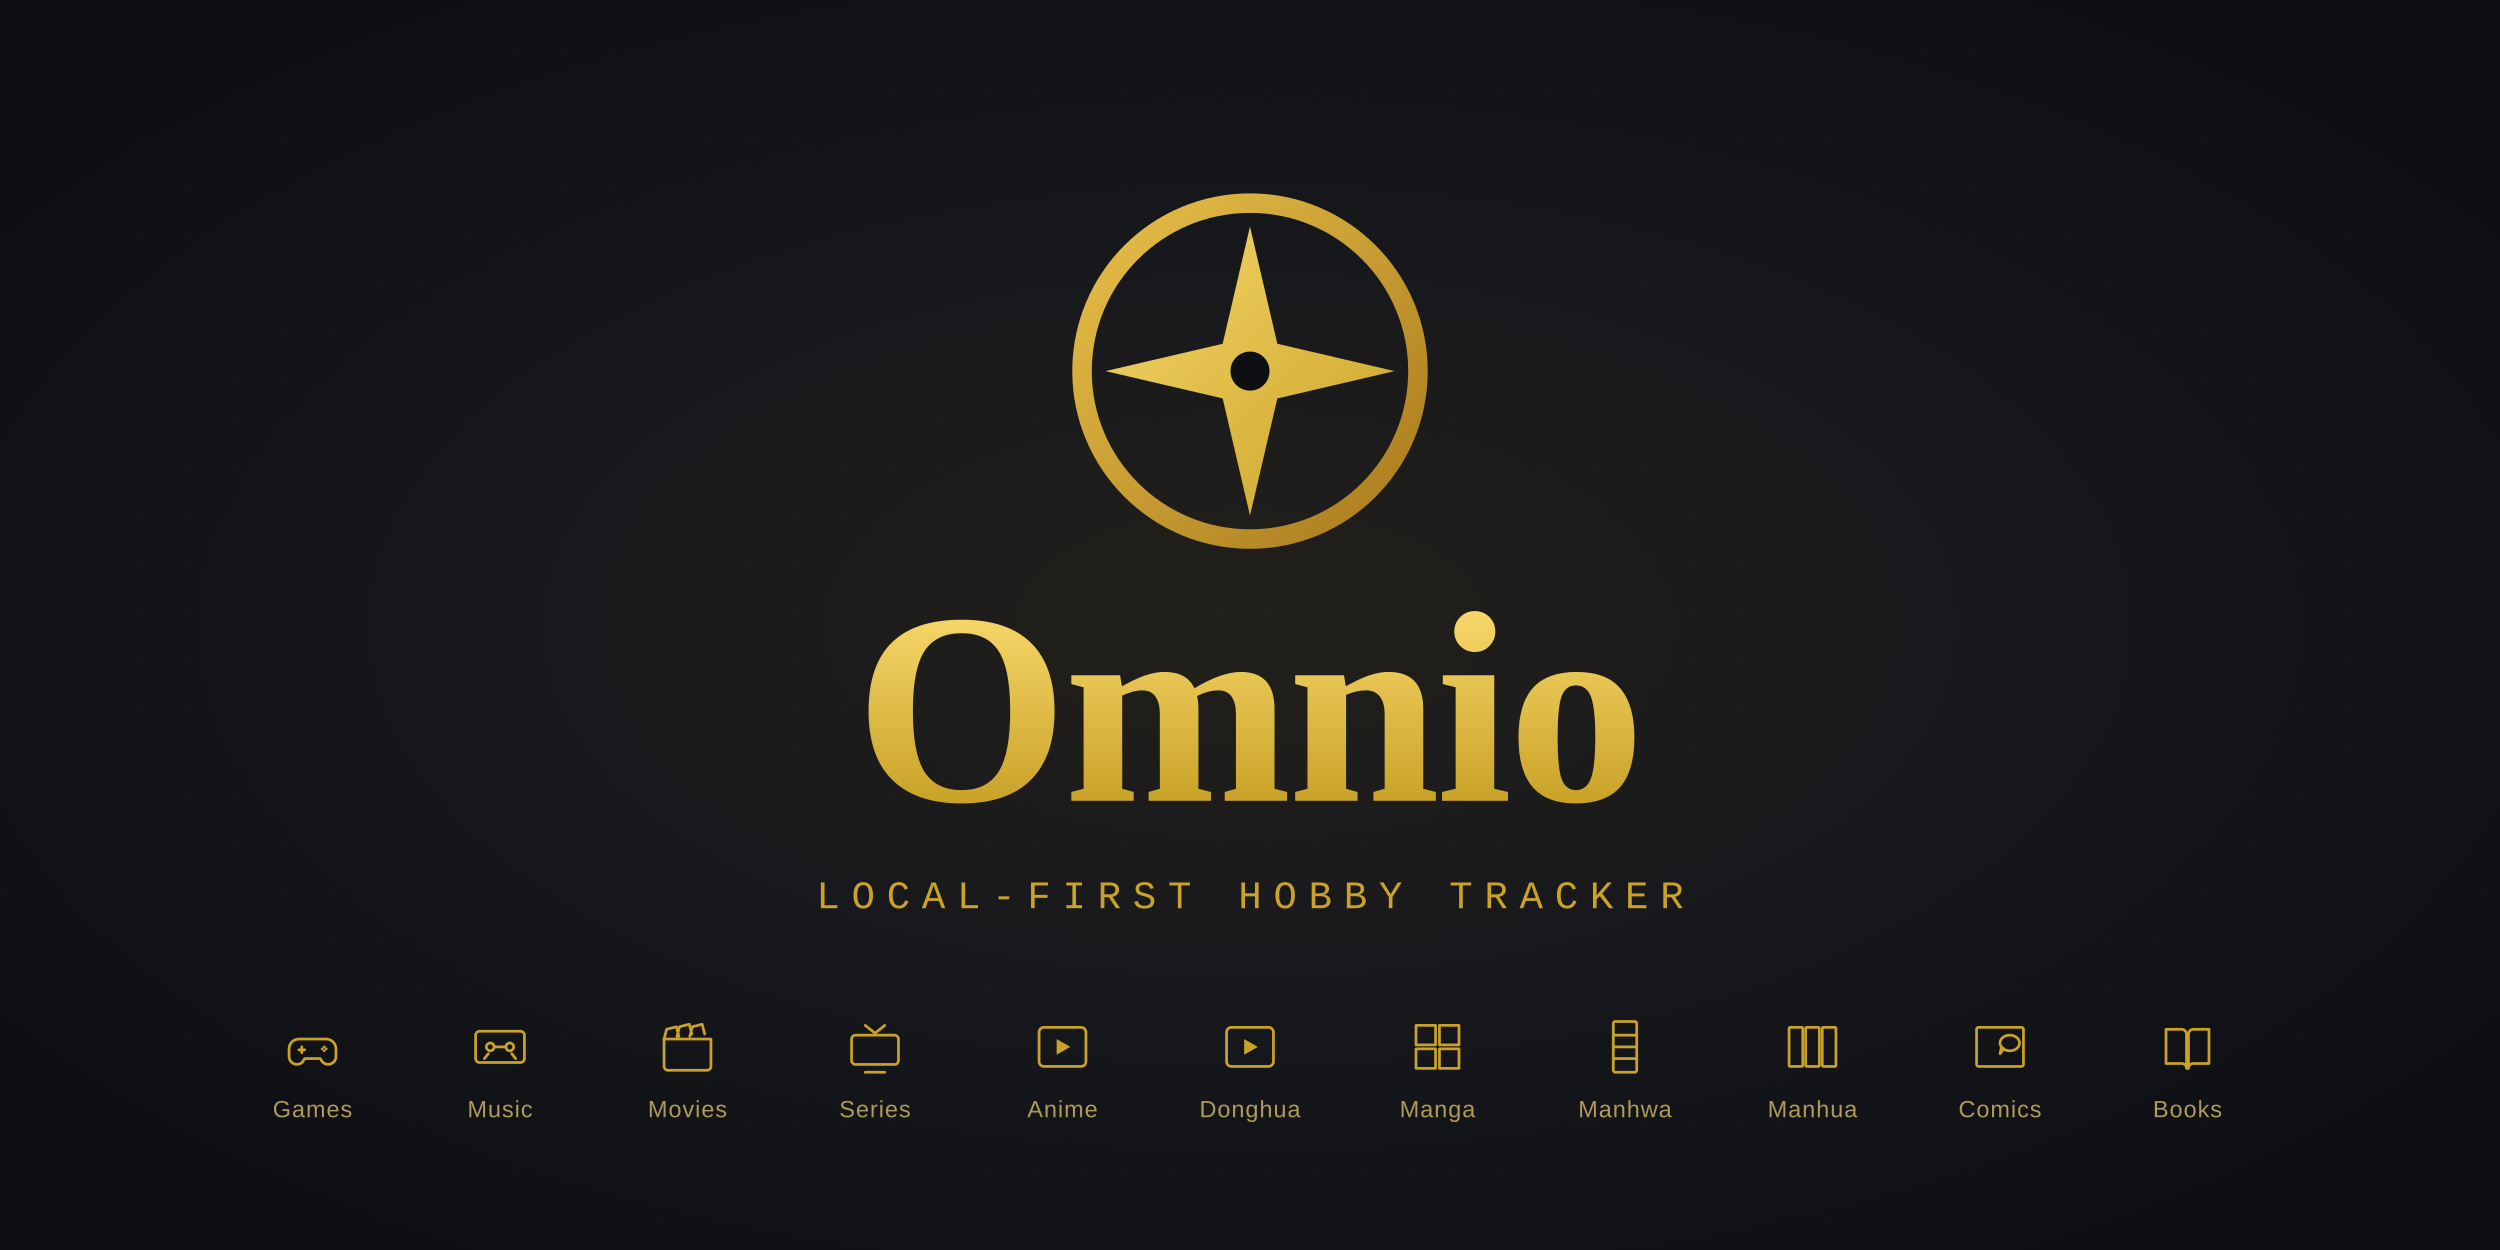
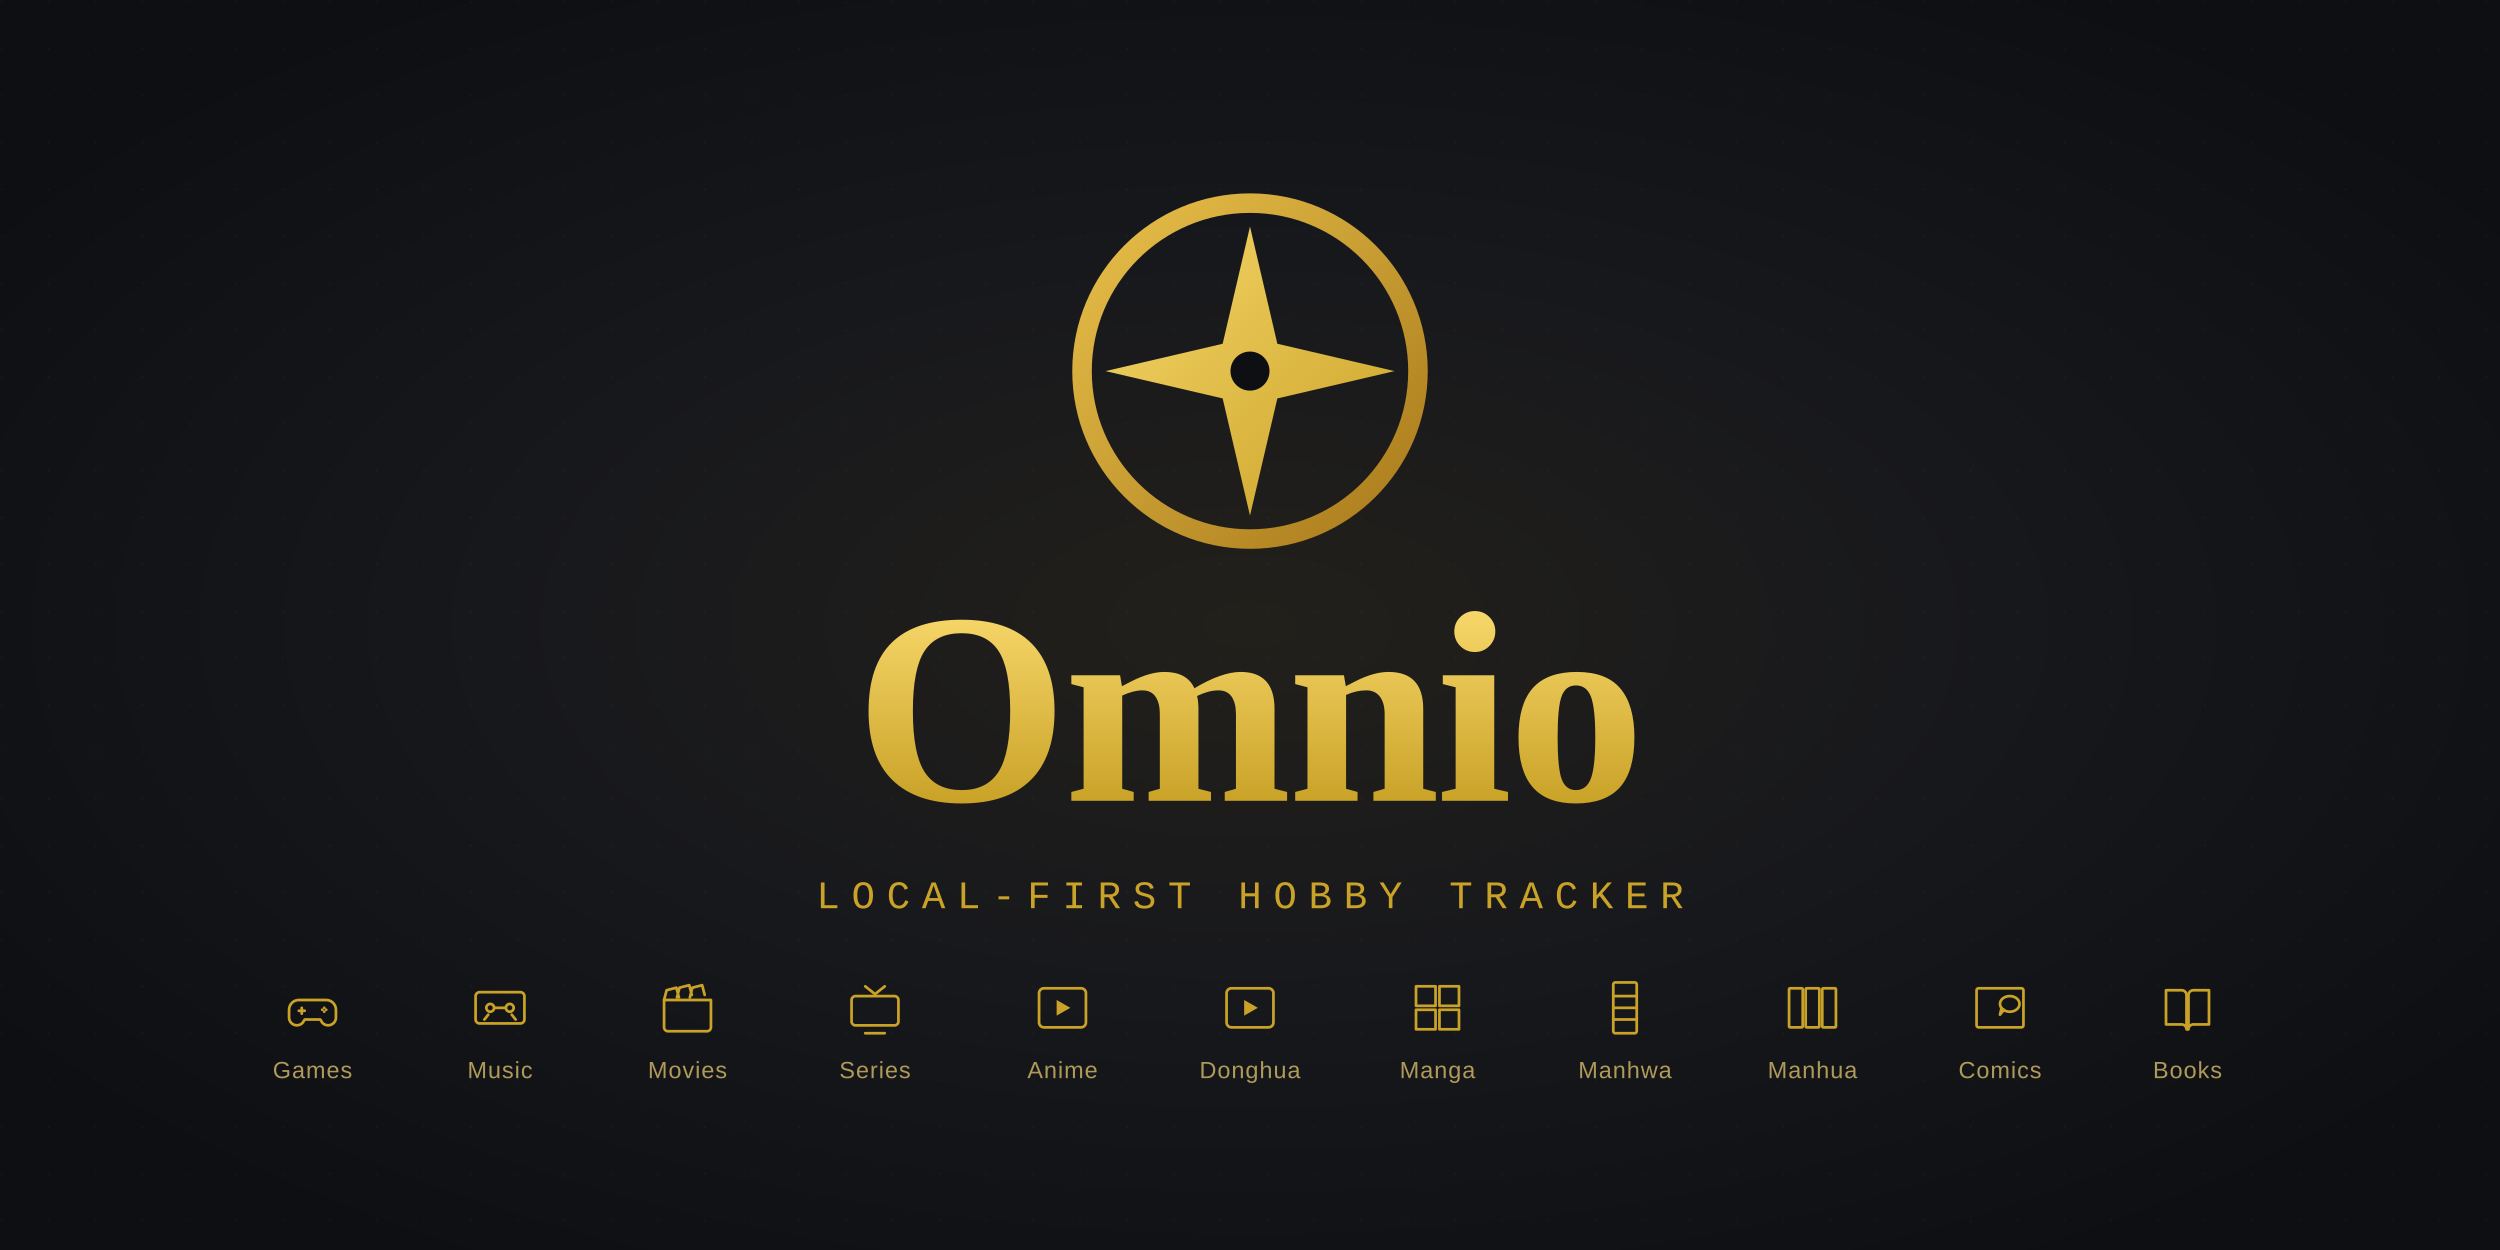
<svg xmlns="http://www.w3.org/2000/svg" viewBox="0 0 1280 640" role="img" aria-label="Omnio — local-first hobby tracker">
  <defs>
    <radialGradient id="bg" cx="0.5" cy="0.5" r="0.6">
      <stop offset="0" stop-color="#22201b" />
      <stop offset="0.5" stop-color="#17181c" />
      <stop offset="1" stop-color="#0e0f12" />
    </radialGradient>
    <linearGradient id="ring" x1="0" y1="0" x2="1" y2="1">
      <stop offset="0" stop-color="#e8c04a" />
      <stop offset="1" stop-color="#a8791b" />
    </linearGradient>
    <linearGradient id="star" x1="0" y1="0" x2="1" y2="1">
      <stop offset="0" stop-color="#f7d76a" />
      <stop offset="1" stop-color="#c9a227" />
    </linearGradient>
    <linearGradient id="wordmark" x1="0" y1="0" x2="0" y2="1">
      <stop offset="0" stop-color="#f7d76a" />
      <stop offset="1" stop-color="#c9a227" />
    </linearGradient>
    <pattern id="dots" x="0" y="0" width="24" height="24" patternUnits="userSpaceOnUse">
      <circle cx="1" cy="1" r="0.6" fill="#ffffff" fill-opacity="0.025" />
    </pattern>
    <symbol id="i-controller" viewBox="0 0 32 32">
      <g fill="none" stroke="currentColor" stroke-width="1.4" stroke-linecap="round" stroke-linejoin="round">
        <path d="M9 12h14a5 5 0 0 1 5 5v4a4 4 0 0 1-7 2.6L20 22h-8l-1 1.6A4 4 0 0 1 4 21v-4a5 5 0 0 1 5-5z" />
        <path d="M10.5 16v3M9 17.5h3M21 17h.01M23 17h.01M22 16h.01M22 18h.01" />
      </g>
    </symbol>
    <symbol id="i-cassette" viewBox="0 0 32 32">
      <g fill="none" stroke="currentColor" stroke-width="1.4" stroke-linecap="round" stroke-linejoin="round">
        <rect x="3.5" y="8" width="25" height="16" rx="2" />
        <circle cx="11" cy="16" r="2" />
        <circle cx="21" cy="16" r="2" />
        <path d="M13 16h6" />
        <path d="M8 22l2-2.5M24 22l-2-2.5" />
      </g>
    </symbol>
    <symbol id="i-clapper" viewBox="0 0 32 32">
      <g fill="none" stroke="currentColor" stroke-width="1.4" stroke-linecap="round" stroke-linejoin="round">
        <path d="M4 12h24v14a2 2 0 0 1-2 2H6a2 2 0 0 1-2-2z" />
        <path d="M4 12l1.3-5 5-1.3 1.3 5M10.6 10.7l1.3-5 5-1.3 1.3 5M17.2 10.7l1.3-5 5-1.3 1.3 5" />
      </g>
    </symbol>
    <symbol id="i-tv" viewBox="0 0 32 32">
      <g fill="none" stroke="currentColor" stroke-width="1.4" stroke-linecap="round" stroke-linejoin="round">
        <rect x="4" y="10" width="24" height="15" rx="2" />
        <path d="M11 5l5 4 5-4" />
        <path d="M11 29h10" />
      </g>
    </symbol>
    <symbol id="i-play" viewBox="0 0 32 32">
      <g fill="none" stroke="currentColor" stroke-width="1.4" stroke-linecap="round" stroke-linejoin="round">
        <rect x="4" y="6" width="24" height="20" rx="2.5" />
      </g>
      <path d="M13 12l7 4-7 4z" fill="currentColor" />
    </symbol>
    <symbol id="i-manga" viewBox="0 0 32 32">
      <g fill="none" stroke="currentColor" stroke-width="1.4" stroke-linecap="round" stroke-linejoin="round">
        <rect x="5" y="5" width="10" height="10" />
        <rect x="17" y="5" width="10" height="10" />
        <rect x="5" y="17" width="10" height="10" />
        <rect x="17" y="17" width="10" height="10" />
      </g>
    </symbol>
    <symbol id="i-manhwa" viewBox="0 0 32 32">
      <g fill="none" stroke="currentColor" stroke-width="1.4" stroke-linecap="round" stroke-linejoin="round">
        <rect x="10" y="3" width="12" height="26" rx="1" />
        <path d="M10 10h12M10 16h12M10 22h12" />
      </g>
    </symbol>
    <symbol id="i-manhua" viewBox="0 0 32 32">
      <g fill="none" stroke="currentColor" stroke-width="1.4" stroke-linecap="round" stroke-linejoin="round">
        <rect x="4" y="6" width="7" height="20" rx="0.5" />
        <rect x="12.5" y="6" width="7" height="20" rx="0.5" />
        <rect x="21" y="6" width="7" height="20" rx="0.5" />
      </g>
    </symbol>
    <symbol id="i-comics" viewBox="0 0 32 32">
      <g fill="none" stroke="currentColor" stroke-width="1.4" stroke-linecap="round" stroke-linejoin="round">
        <rect x="4" y="6" width="24" height="20" rx="1" />
        <ellipse cx="21" cy="14" rx="5" ry="4" />
        <path d="M18 17l-2 2.5 0.8-3.5" />
      </g>
    </symbol>
    <symbol id="i-book" viewBox="0 0 32 32">
      <g fill="none" stroke="currentColor" stroke-width="1.4" stroke-linecap="round" stroke-linejoin="round">
        <path d="M5 7h8a2.5 2.5 0 0 1 2.5 2.5v17.5a2.5 2.5 0 0 0-2.5-2.5H5z" />
        <path d="M27 7h-8a2.5 2.5 0 0 0-2.5 2.5v17.5a2.5 2.5 0 0 1 2.5-2.5h8z" />
        <path d="M16 9.5v17.5" />
      </g>
    </symbol>
  </defs>
  <rect width="1280" height="640" fill="url(#bg)" />
  <rect width="1280" height="640" fill="url(#dots)" />
  <g transform="translate(640, 190)">
    <circle cx="0" cy="0" r="86" fill="none" stroke="url(#ring)" stroke-width="10" />
    <path d="M0 -74 L14 -14 L74 0 L14 14 L0 74 L-14 14 L-74 0 L-14 -14 Z" fill="url(#star)" />
    <circle cx="0" cy="0" r="10" fill="#0e0f12" />
  </g>
  <text x="640" y="410" text-anchor="middle" font-family="Georgia, 'Times New Roman', serif" font-size="140" font-weight="700" letter-spacing="-2" fill="url(#wordmark)">Omnio</text>
  <text x="640" y="465" text-anchor="middle" font-family="'Consolas', 'Menlo', 'Courier New', monospace" font-size="20" letter-spacing="6" fill="#c9a227">LOCAL-FIRST HOBBY TRACKER</text>
  <g color="#c9a227" font-family="'Helvetica Neue', 'Arial', sans-serif" font-size="12" letter-spacing="0.5" text-anchor="middle" fill="#b09a5a">
-     <g transform="translate(144, 520)">
+     <g transform="translate(144, 500)">
      <use href="#i-controller" width="32" height="32" />
      <text x="16" y="52">Games</text>
    </g>
-     <g transform="translate(240, 520)">
+     <g transform="translate(240, 500)">
      <use href="#i-cassette" width="32" height="32" />
      <text x="16" y="52">Music</text>
    </g>
-     <g transform="translate(336, 520)">
+     <g transform="translate(336, 500)">
      <use href="#i-clapper" width="32" height="32" />
      <text x="16" y="52">Movies</text>
    </g>
-     <g transform="translate(432, 520)">
+     <g transform="translate(432, 500)">
      <use href="#i-tv" width="32" height="32" />
      <text x="16" y="52">Series</text>
    </g>
-     <g transform="translate(528, 520)">
+     <g transform="translate(528, 500)">
      <use href="#i-play" width="32" height="32" />
      <text x="16" y="52">Anime</text>
    </g>
-     <g transform="translate(624, 520)">
+     <g transform="translate(624, 500)">
      <use href="#i-play" width="32" height="32" />
      <text x="16" y="52">Donghua</text>
    </g>
-     <g transform="translate(720, 520)">
+     <g transform="translate(720, 500)">
      <use href="#i-manga" width="32" height="32" />
      <text x="16" y="52">Manga</text>
    </g>
-     <g transform="translate(816, 520)">
+     <g transform="translate(816, 500)">
      <use href="#i-manhwa" width="32" height="32" />
      <text x="16" y="52">Manhwa</text>
    </g>
-     <g transform="translate(912, 520)">
+     <g transform="translate(912, 500)">
      <use href="#i-manhua" width="32" height="32" />
      <text x="16" y="52">Manhua</text>
    </g>
-     <g transform="translate(1008, 520)">
+     <g transform="translate(1008, 500)">
      <use href="#i-comics" width="32" height="32" />
      <text x="16" y="52">Comics</text>
    </g>
-     <g transform="translate(1104, 520)">
+     <g transform="translate(1104, 500)">
      <use href="#i-book" width="32" height="32" />
      <text x="16" y="52">Books</text>
    </g>
  </g>
</svg>
